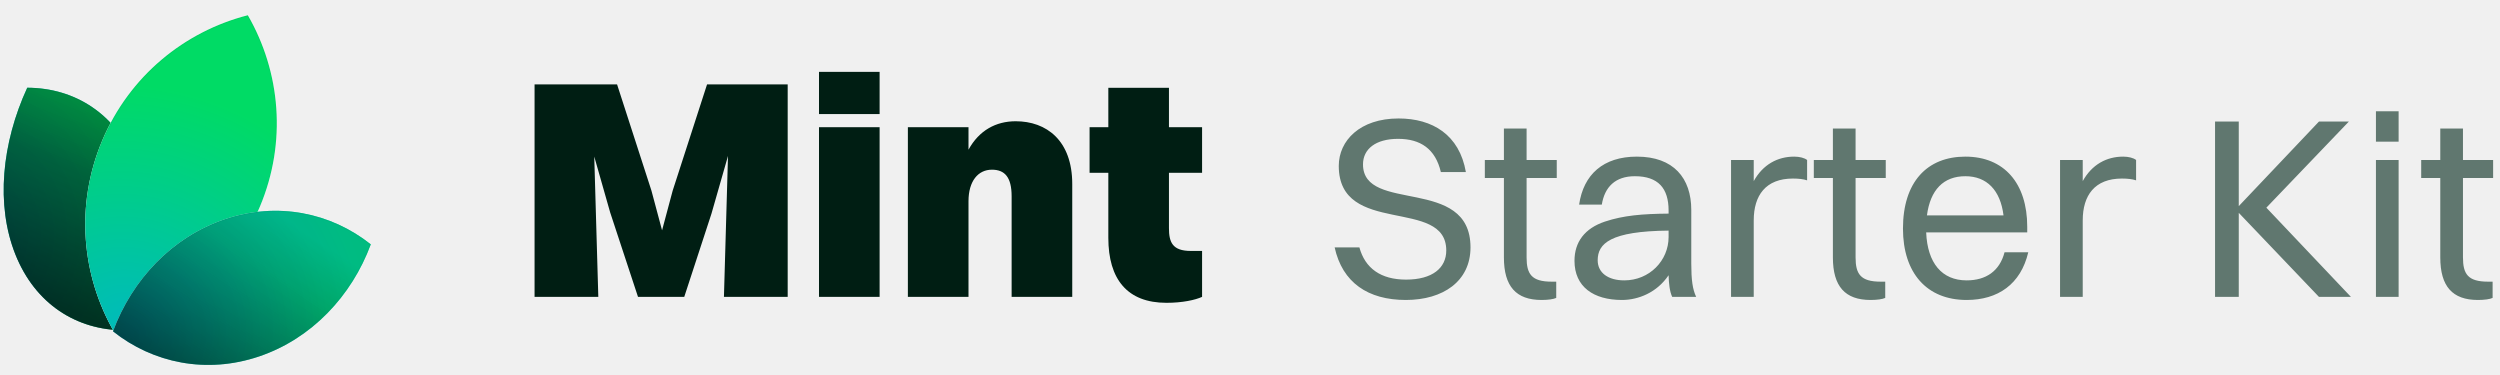
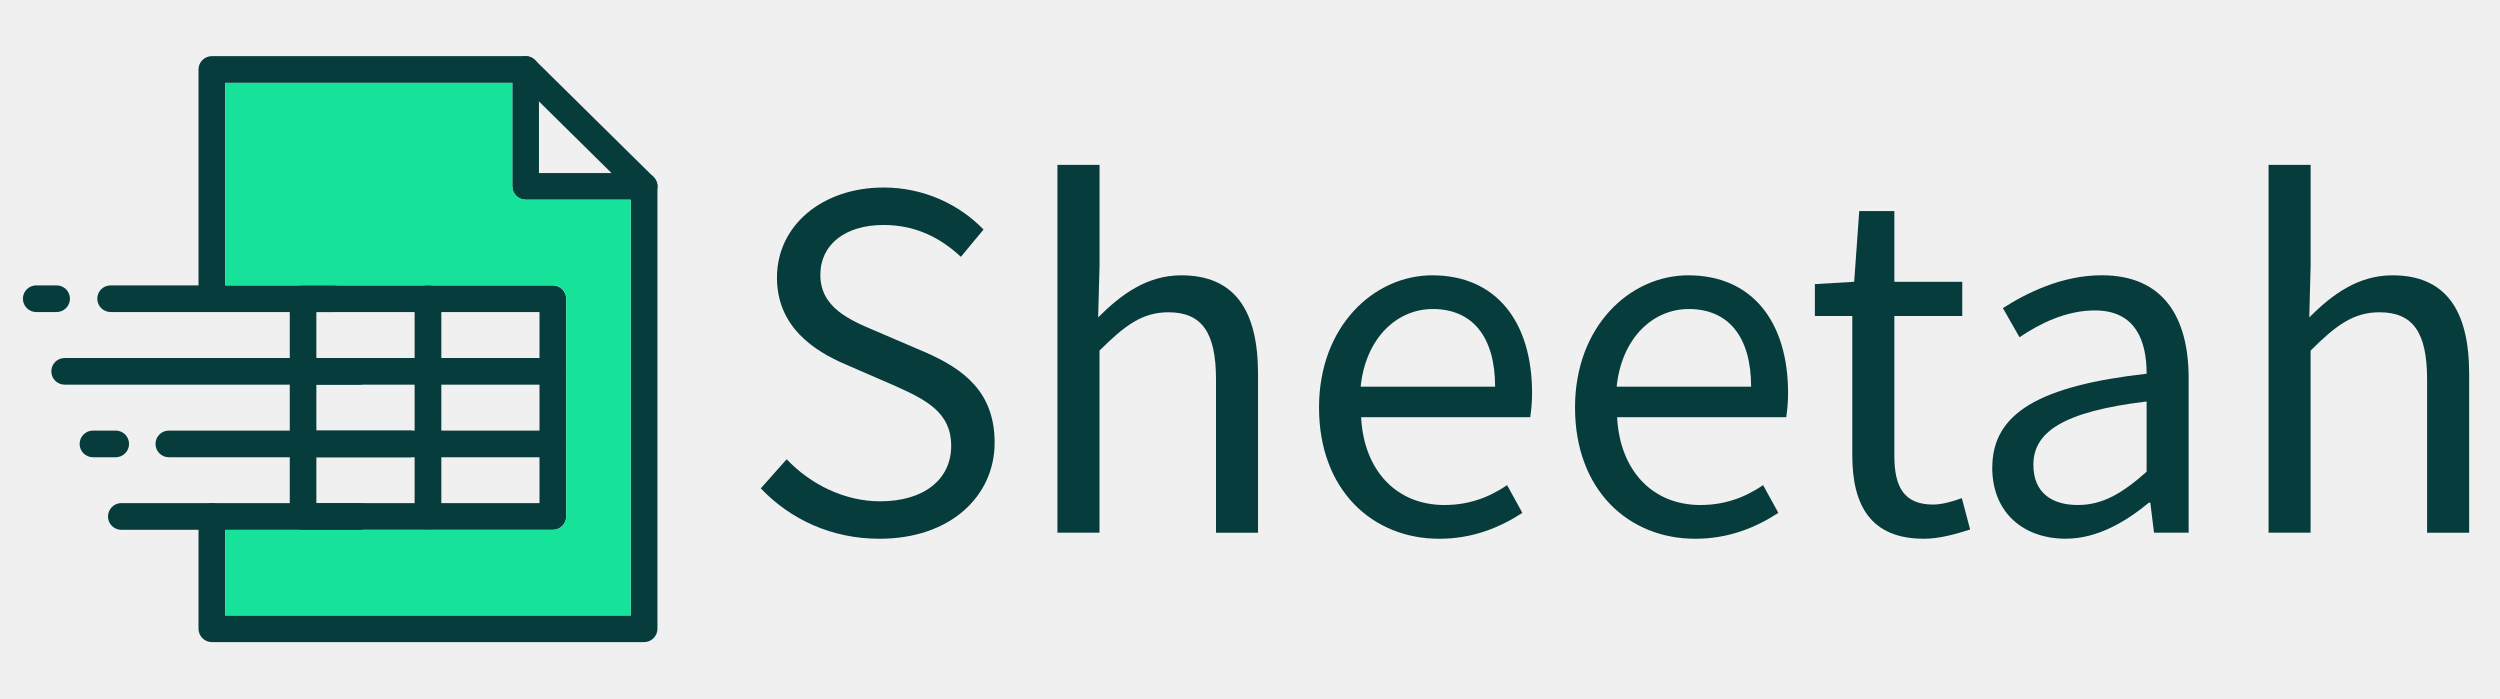
- <svg xmlns="http://www.w3.org/2000/svg" width="160" height="24" viewBox="0 0 160 24" fill="none">
-   <path d="M7.953 21.139C4.896 21.13 2.255 19.458 0.987 16.29C-0.28 13.121 0.109 9.163 1.744 5.615C4.801 5.624 7.442 7.296 8.71 10.465C9.977 13.633 9.588 17.591 7.953 21.139Z" fill="white" />
-   <path d="M7.953 21.139C4.896 21.13 2.255 19.458 0.987 16.29C-0.28 13.121 0.109 9.163 1.744 5.615C4.801 5.624 7.442 7.296 8.71 10.465C9.977 13.633 9.588 17.591 7.953 21.139Z" fill="url(#paint0_radial_115_86)" />
-   <path d="M7.953 21.139C4.896 21.13 2.255 19.458 0.987 16.29C-0.28 13.121 0.109 9.163 1.744 5.615C4.801 5.624 7.442 7.296 8.71 10.465C9.977 13.633 9.588 17.591 7.953 21.139Z" fill="black" fill-opacity="0.5" style="mix-blend-mode:hard-light" />
-   <path d="M7.953 21.139C4.896 21.13 2.255 19.458 0.987 16.29C-0.28 13.121 0.109 9.163 1.744 5.615C4.801 5.624 7.442 7.296 8.71 10.465C9.977 13.633 9.588 17.591 7.953 21.139Z" fill="url(#paint1_linear_115_86)" fill-opacity="0.5" style="mix-blend-mode:hard-light" />
-   <path d="M7.935 21.111C4.897 21.096 2.274 19.431 1.013 16.279C-0.248 13.124 0.136 9.182 1.762 5.643C4.8 5.659 7.423 7.324 8.684 10.476C9.945 13.63 9.561 17.572 7.935 21.111Z" stroke="url(#paint2_linear_115_86)" stroke-opacity="0.05" stroke-width="0.056" />
-   <path d="M7.31 21.257C11.354 20.221 14.884 17.375 16.628 13.236C18.373 9.097 17.945 4.587 15.86 0.976C11.816 2.012 8.287 4.858 6.542 8.998C4.797 13.137 5.225 17.646 7.31 21.257Z" fill="white" />
-   <path d="M7.31 21.257C11.354 20.221 14.884 17.375 16.628 13.236C18.373 9.097 17.945 4.587 15.86 0.976C11.816 2.012 8.287 4.858 6.542 8.998C4.797 13.137 5.225 17.646 7.31 21.257Z" fill="url(#paint3_radial_115_86)" />
-   <path d="M16.602 13.225C14.864 17.349 11.351 20.187 7.324 21.225C5.253 17.624 4.829 13.132 6.568 9.009C8.306 4.885 11.819 2.047 15.846 1.009C17.918 4.61 18.341 9.101 16.602 13.225Z" stroke="url(#paint4_linear_115_86)" stroke-opacity="0.05" stroke-width="0.056" />
-   <path d="M7.234 21.207C9.789 23.237 13.21 23.951 16.577 22.814C19.944 21.677 22.506 18.945 23.73 15.638C21.175 13.608 17.754 12.894 14.387 14.031C11.02 15.168 8.458 17.901 7.234 21.207Z" fill="white" />
-   <path d="M7.234 21.207C9.789 23.237 13.21 23.951 16.577 22.814C19.944 21.677 22.506 18.945 23.73 15.638C21.175 13.608 17.754 12.894 14.387 14.031C11.02 15.168 8.458 17.901 7.234 21.207Z" fill="url(#paint5_radial_115_86)" />
-   <path d="M7.234 21.207C9.789 23.237 13.21 23.951 16.577 22.814C19.944 21.677 22.506 18.945 23.73 15.638C21.175 13.608 17.754 12.894 14.387 14.031C11.02 15.168 8.458 17.901 7.234 21.207Z" fill="black" fill-opacity="0.2" style="mix-blend-mode:hard-light" />
-   <path d="M7.234 21.207C9.789 23.237 13.21 23.951 16.577 22.814C19.944 21.677 22.506 18.945 23.73 15.638C21.175 13.608 17.754 12.894 14.387 14.031C11.02 15.168 8.458 17.901 7.234 21.207Z" fill="url(#paint6_linear_115_86)" fill-opacity="0.5" style="mix-blend-mode:hard-light" />
-   <path d="M16.568 22.787C13.218 23.918 9.814 23.212 7.267 21.198C8.492 17.907 11.044 15.189 14.396 14.058C17.747 12.927 21.15 13.633 23.697 15.648C22.472 18.938 19.92 21.656 16.568 22.787Z" stroke="url(#paint7_linear_115_86)" stroke-opacity="0.05" stroke-width="0.056" />
-   <path d="M34.212 19V5.4H39.492L41.692 12.2L42.372 14.74L43.052 12.2L45.252 5.4H50.412V19H46.332L46.592 9.98L45.532 13.68L43.792 19H40.832L39.052 13.6L38.032 10.02L38.292 19H34.212ZM52.416 7.3V4.6H56.295V7.3H52.416ZM52.416 19V8.14H56.295V19H52.416ZM58.104 19V8.14H61.984V9.58C62.664 8.34 63.744 7.76 65.004 7.76C66.964 7.76 68.624 8.98 68.624 11.78V19H64.744V12.56C64.744 11.34 64.304 10.86 63.484 10.86C62.604 10.86 61.984 11.58 61.984 12.88V19H58.104ZM70.933 15.22V11.06H69.733V8.14H70.933V5.62H74.813V8.14H76.933V11.06H74.813V14.6C74.813 15.5 75.033 16.06 76.213 16.06H76.933V19C76.493 19.2 75.673 19.38 74.653 19.38C72.153 19.38 70.933 17.88 70.933 15.22Z" fill="#001E13" />
-   <path d="M87.232 10.519C87.232 13.687 94.112 11.229 94.112 15.832C94.112 17.994 92.364 19.198 89.971 19.198C87.562 19.198 85.912 18.093 85.417 15.832H87.001C87.364 17.169 88.371 17.895 89.987 17.895C91.671 17.895 92.561 17.152 92.561 16.03C92.561 12.598 85.681 15.155 85.681 10.618C85.681 9.001 87.034 7.582 89.509 7.582C91.671 7.582 93.403 8.621 93.816 11.014H92.215C91.868 9.529 90.912 8.886 89.476 8.886C88.057 8.886 87.232 9.529 87.232 10.519ZM96.25 16.476V11.393H95.029V10.239H96.25V8.226H97.702V10.239H99.632V11.393H97.702V16.476C97.702 17.532 98.015 18.026 99.302 18.026H99.599V19.066C99.434 19.148 99.071 19.198 98.659 19.198C97.025 19.198 96.25 18.323 96.25 16.476ZM102.516 13.093H101.064C101.345 11.162 102.615 10.024 104.76 10.024C107.103 10.024 108.242 11.393 108.242 13.44V16.888C108.242 17.895 108.324 18.521 108.555 19H107.021C106.856 18.654 106.806 18.142 106.79 17.614C106.047 18.72 104.859 19.198 103.803 19.198C101.988 19.198 100.767 18.357 100.767 16.69C100.767 15.486 101.427 14.611 102.714 14.182C103.902 13.786 105.107 13.687 106.79 13.671V13.473C106.79 12.053 106.13 11.278 104.628 11.278C103.374 11.278 102.698 11.971 102.516 13.093ZM102.252 16.657C102.252 17.465 102.929 17.944 103.952 17.944C105.569 17.944 106.79 16.674 106.79 15.172V14.759C103.061 14.793 102.252 15.585 102.252 16.657ZM110.787 19V10.239H112.239V11.591C112.833 10.519 113.774 10.024 114.83 10.024C115.176 10.024 115.49 10.107 115.655 10.239V11.542C115.407 11.46 115.094 11.427 114.747 11.427C112.998 11.427 112.239 12.515 112.239 14.1V19H110.787ZM117.305 16.476V11.393H116.084V10.239H117.305V8.226H118.757V10.239H120.688V11.393H118.757V16.476C118.757 17.532 119.071 18.026 120.358 18.026H120.655V19.066C120.49 19.148 120.127 19.198 119.714 19.198C118.081 19.198 117.305 18.323 117.305 16.476ZM129.809 16.145C129.33 18.192 127.862 19.198 125.865 19.198C123.324 19.198 121.79 17.482 121.79 14.627C121.79 11.658 123.324 10.024 125.783 10.024C128.258 10.024 129.743 11.723 129.743 14.512V14.875H123.275C123.357 16.838 124.281 17.944 125.865 17.944C127.103 17.944 127.977 17.35 128.291 16.145H129.809ZM125.783 11.278C124.38 11.278 123.539 12.152 123.324 13.786H128.225C128.027 12.169 127.152 11.278 125.783 11.278ZM131.843 19V10.239H133.295V11.591C133.889 10.519 134.829 10.024 135.885 10.024C136.232 10.024 136.545 10.107 136.71 10.239V11.542C136.463 11.46 136.149 11.427 135.803 11.427C134.054 11.427 133.295 12.515 133.295 14.1V19H131.843ZM141.763 19V7.78H143.281V13.192L148.413 7.78H150.327L145.047 13.291L150.459 19H148.413L143.281 13.621V19H141.763ZM152.06 9.067V7.12H153.512V9.067H152.06ZM152.06 19V10.239H153.512V19H152.06ZM156.178 16.476V11.393H154.957V10.239H156.178V8.226H157.63V10.239H159.56V11.393H157.63V16.476C157.63 17.532 157.943 18.026 159.23 18.026H159.527V19.066C159.362 19.148 158.999 19.198 158.587 19.198C156.953 19.198 156.178 18.323 156.178 16.476Z" fill="#002719" fill-opacity="0.6" />
+ <svg xmlns="http://www.w3.org/2000/svg" id="Layer_1" data-name="Layer 1" viewBox="0 0 513.96 143.56">
  <defs>
-     <radialGradient id="paint0_radial_115_86" cx="0" cy="0" r="1" gradientUnits="userSpaceOnUse" gradientTransform="translate(-3.00503 15.023) rotate(-10.029) scale(17.9572 17.784)">
-       <stop stop-color="#00B0BB" />
-       <stop offset="1" stop-color="#00DB65" />
-     </radialGradient>
-     <linearGradient id="paint1_linear_115_86" x1="7.39" y1="4.813" x2="1.63" y2="18.689" gradientUnits="userSpaceOnUse">
-       <stop stop-color="#18E299" />
-       <stop offset="1" />
-     </linearGradient>
-     <linearGradient id="paint2_linear_115_86" x1="7.948" y1="8.016" x2="1.761" y2="18.746" gradientUnits="userSpaceOnUse">
-       <stop />
-       <stop offset="1" stop-opacity="0" />
-     </linearGradient>
-     <radialGradient id="paint3_radial_115_86" cx="0" cy="0" r="1" gradientUnits="userSpaceOnUse" gradientTransform="translate(8.11404 20.8822) rotate(-75.7542) scale(21.6246 23.7772)">
-       <stop stop-color="#00BBBB" />
-       <stop offset="0.713" stop-color="#00DB65" />
-     </radialGradient>
-     <linearGradient id="paint4_linear_115_86" x1="7.602" y1="5.871" x2="15.556" y2="16.372" gradientUnits="userSpaceOnUse">
-       <stop />
-       <stop offset="1" stop-opacity="0" />
-     </linearGradient>
-     <radialGradient id="paint5_radial_115_86" cx="0" cy="0" r="1" gradientUnits="userSpaceOnUse" gradientTransform="translate(7.84537 21.5181) rotate(-20.3525) scale(18.5603 17.32)">
-       <stop stop-color="#00B0BB" />
-       <stop offset="1" stop-color="#00DB65" />
-     </radialGradient>
-     <linearGradient id="paint6_linear_115_86" x1="16.808" y1="13.007" x2="10.041" y2="22.994" gradientUnits="userSpaceOnUse">
-       <stop stop-color="#00B1BC" />
-       <stop offset="1" />
-     </linearGradient>
-     <linearGradient id="paint7_linear_115_86" x1="16.808" y1="13.007" x2="14.169" y2="23.841" gradientUnits="userSpaceOnUse">
-       <stop />
-       <stop offset="1" stop-opacity="0" />
-     </linearGradient>
+     <style>
+       .cls-1 {
+         fill: #073c3d;
+       }
+ 
+       .cls-2 {
+         fill: #16e399;
+       }
+     </style>
  </defs>
+   <g>
+     <path class="cls-1" d="m110.81,14.29c0,1.51-1.23,2.74-2.75,2.74h-61.76v44.37c0,1.52-1.23,2.75-2.75,2.75s-2.74-1.23-2.74-2.75V14.29c0-1.52,1.23-2.75,2.74-2.75h64.51c.18,0,.36.03.52.05.08.01.15.05.23.06.12.03.22.08.32.1.14.06.28.14.41.23.03,0,.04.01.05.03.14.12.27.2.38.32l.2.2c.4.49.63,1.1.63,1.75Z" />
+     <path class="cls-1" d="m135.16,38.31v90.95c0,1.51-1.23,2.75-2.75,2.75H43.55c-1.51,0-2.74-1.24-2.74-2.75v-23.07c0-1.52,1.23-2.76,2.74-2.76s2.75,1.24,2.75,2.76v20.34h83.38V38.31c0-1.52,1.23-2.75,2.74-2.75.67,0,1.27.24,1.75.64l.18.17h.01c.13.13.24.27.33.41.15.23.27.47.35.73.09.26.13.54.13.81Z" />
+     <path class="cls-1" d="m135.04,37.51c-.08-.26-.19-.5-.35-.73-.09-.14-.2-.28-.33-.41h-.01l-.18-.17-23.98-23.66-.2-.2c-.12-.12-.24-.2-.38-.32-.01-.01-.03-.03-.05-.03-.13-.09-.27-.17-.41-.23-.1-.03-.2-.08-.32-.1-.08-.01-.15-.05-.23-.06-.17-.03-.35-.05-.52-.05-.36,0-.72.08-1.06.22-1.02.42-1.69,1.42-1.69,2.53v24.02c0,1.51,1.23,2.74,2.75,2.74h24.35c1.11,0,2.11-.67,2.53-1.7.24-.59.27-1.25.09-1.84Zm-24.24-1.93v-14.73l14.92,14.73h-14.92Z" />
+     <path class="cls-1" d="m113.65,58.68h-51.34c-1.51,0-2.74,1.22-2.74,2.74v44.77c0,1.52,1.23,2.74,2.74,2.74h51.34c1.52,0,2.75-1.22,2.75-2.74v-44.77c0-1.52-1.23-2.74-2.75-2.74Zm-2.74,44.75h-45.87v-39.28h45.87v39.28Z" />
+     <path class="cls-1" d="m90.73,61.41v44.77c0,1.51-1.23,2.74-2.75,2.74s-2.74-1.23-2.74-2.74v-44.77c0-1.43,1.07-2.6,2.46-2.74.09-.01.19-.01.28-.01s.19,0,.28.01c1.39.14,2.47,1.31,2.47,2.74Z" />
+     <path class="cls-1" d="m113.65,79.08h-51.34c-1.52,0-2.74-1.23-2.74-2.74s1.23-2.74,2.74-2.74h51.34c1.52,0,2.74,1.23,2.74,2.74s-1.23,2.74-2.74,2.74Z" />
+     <path class="cls-1" d="m113.65,94h-51.34c-1.52,0-2.74-1.23-2.74-2.74s1.23-2.74,2.74-2.74h51.34c1.52,0,2.74,1.23,2.74,2.74s-1.23,2.74-2.74,2.74Z" />
+     <path class="cls-1" d="m71.38,61.4c0,1.52-1.23,2.75-2.75,2.75H22.75c-1.52,0-2.75-1.23-2.75-2.75s1.23-2.73,2.75-2.73h45.88c1.52,0,2.75,1.22,2.75,2.73Z" />
+     <path class="cls-1" d="m73.87,79.08H13.29c-1.52,0-2.74-1.23-2.74-2.74s1.23-2.74,2.74-2.74h60.58c1.52,0,2.74,1.23,2.74,2.74s-1.23,2.74-2.74,2.74Z" />
+     <path class="cls-1" d="m84.31,94h-49.6c-1.52,0-2.74-1.23-2.74-2.74s1.23-2.74,2.74-2.74h49.6c1.52,0,2.74,1.23,2.74,2.74s-1.23,2.74-2.74,2.74Z" />
+     <path class="cls-2" d="m129.67,41.05v85.47H46.3v-17.61h67.35c1.52,0,2.75-1.22,2.75-2.74v-44.77c0-1.52-1.23-2.74-2.75-2.74h-25.39c-.09-.01-.19-.01-.28-.01s-.19,0-.28.01h-41.4V17.03h59.01v21.28c0,1.51,1.23,2.74,2.75,2.74h21.61Z" />
+     <path class="cls-1" d="m76.62,106.19c0,1.51-1.23,2.73-2.75,2.73H24.94c-1.51,0-2.74-1.22-2.74-2.73s1.23-2.76,2.74-2.76h48.92c1.52,0,2.75,1.24,2.75,2.76Z" />
+     <path class="cls-1" d="m23.79,94h-4.68c-1.52,0-2.74-1.23-2.74-2.74s1.23-2.74,2.74-2.74h4.68c1.52,0,2.74,1.23,2.74,2.74s-1.23,2.74-2.74,2.74Z" />
+     <path class="cls-1" d="m11.64,64.15h-4.19c-1.52,0-2.74-1.23-2.74-2.74s1.23-2.74,2.74-2.74h4.19c1.52,0,2.74,1.23,2.74,2.74s-1.23,2.74-2.74,2.74Z" />
+   </g>
+   <g>
+     <path class="cls-1" d="m156.41,100.4l5.32-5.99c4.94,5.23,11.97,8.65,19.19,8.65,9.12,0,14.63-4.56,14.63-11.4s-5.04-9.41-11.59-12.35l-10.07-4.37c-6.46-2.76-14.16-7.7-14.16-17.86,0-10.74,9.31-18.53,21.95-18.53,8.27,0,15.58,3.51,20.52,8.64l-4.66,5.61c-4.27-3.99-9.41-6.55-15.87-6.55-7.89,0-13.02,3.99-13.02,10.26,0,6.75,6.08,9.31,11.5,11.59l9.98,4.28c8.08,3.51,14.35,8.27,14.35,18.62,0,11.02-9.12,19.76-23.66,19.76-9.88,0-18.34-3.99-24.42-10.36Z" />
+     <path class="cls-1" d="m217.4,33.9h8.65v20.71l-.29,10.64c4.75-4.75,10.07-8.65,17.1-8.65,10.83,0,15.77,7.03,15.77,20.24v32.68h-8.64v-31.54c0-9.69-2.95-13.78-9.79-13.78-5.32,0-8.93,2.66-14.16,7.88v37.43h-8.65V33.9Z" />
+     <path class="cls-1" d="m271.17,83.77c0-16.72,11.31-27.17,23.28-27.17,13.11,0,20.52,9.5,20.52,24.23,0,1.9-.19,3.71-.38,4.94h-34.77c.57,11.02,7.32,18.05,17.1,18.05,5.03,0,9.12-1.52,12.92-4.08l3.13,5.7c-4.56,2.95-10.07,5.32-17.1,5.32-13.68,0-24.7-9.98-24.7-26.98Zm36.2-4.28c0-10.36-4.75-15.96-12.82-15.96-7.32,0-13.78,5.89-14.82,15.96h27.64Z" />
+     <path class="cls-1" d="m323.8,83.77c0-16.72,11.31-27.17,23.28-27.17,13.11,0,20.52,9.5,20.52,24.23,0,1.9-.19,3.71-.38,4.94h-34.77c.57,11.02,7.32,18.05,17.1,18.05,5.03,0,9.12-1.52,12.92-4.08l3.13,5.7c-4.56,2.95-10.07,5.32-17.1,5.32-13.68,0-24.7-9.98-24.7-26.98Zm36.2-4.28c0-10.36-4.75-15.96-12.82-15.96-7.32,0-13.78,5.89-14.82,15.96h27.64Z" />
+     <path class="cls-1" d="m380.8,93.56v-28.6h-7.69v-6.55l8.08-.48,1.04-14.54h7.22v14.54h13.96v7.03h-13.96v28.79c0,6.37,2,9.98,7.98,9.98,1.8,0,4.18-.67,5.89-1.33l1.71,6.46c-2.95.95-6.37,1.9-9.5,1.9-11.02,0-14.73-6.94-14.73-17.2Z" />
+     <path class="cls-1" d="m409.58,96.12c0-11.21,9.79-16.81,31.73-19.29,0-6.65-2.18-13.01-10.64-13.01-5.99,0-11.4,2.75-15.49,5.51l-3.42-5.99c4.75-3.04,12.07-6.75,20.33-6.75,12.54,0,17.86,8.46,17.86,21.19v31.73h-7.12l-.76-6.17h-.29c-4.94,4.08-10.74,7.41-17.1,7.41-8.65,0-15.11-5.32-15.11-14.63Zm31.73.86v-14.44c-17.38,2.09-23.28,6.37-23.28,13.02,0,5.89,3.99,8.26,9.12,8.26s9.12-2.38,14.16-6.84Z" />
+     <path class="cls-1" d="m466.39,33.9h8.64v20.71l-.28,10.64c4.75-4.75,10.07-8.65,17.1-8.65,10.83,0,15.77,7.03,15.77,20.24v32.68h-8.65v-31.54c0-9.69-2.94-13.78-9.79-13.78-5.32,0-8.93,2.66-14.16,7.88v37.43h-8.64V33.9Z" />
+   </g>
</svg>
